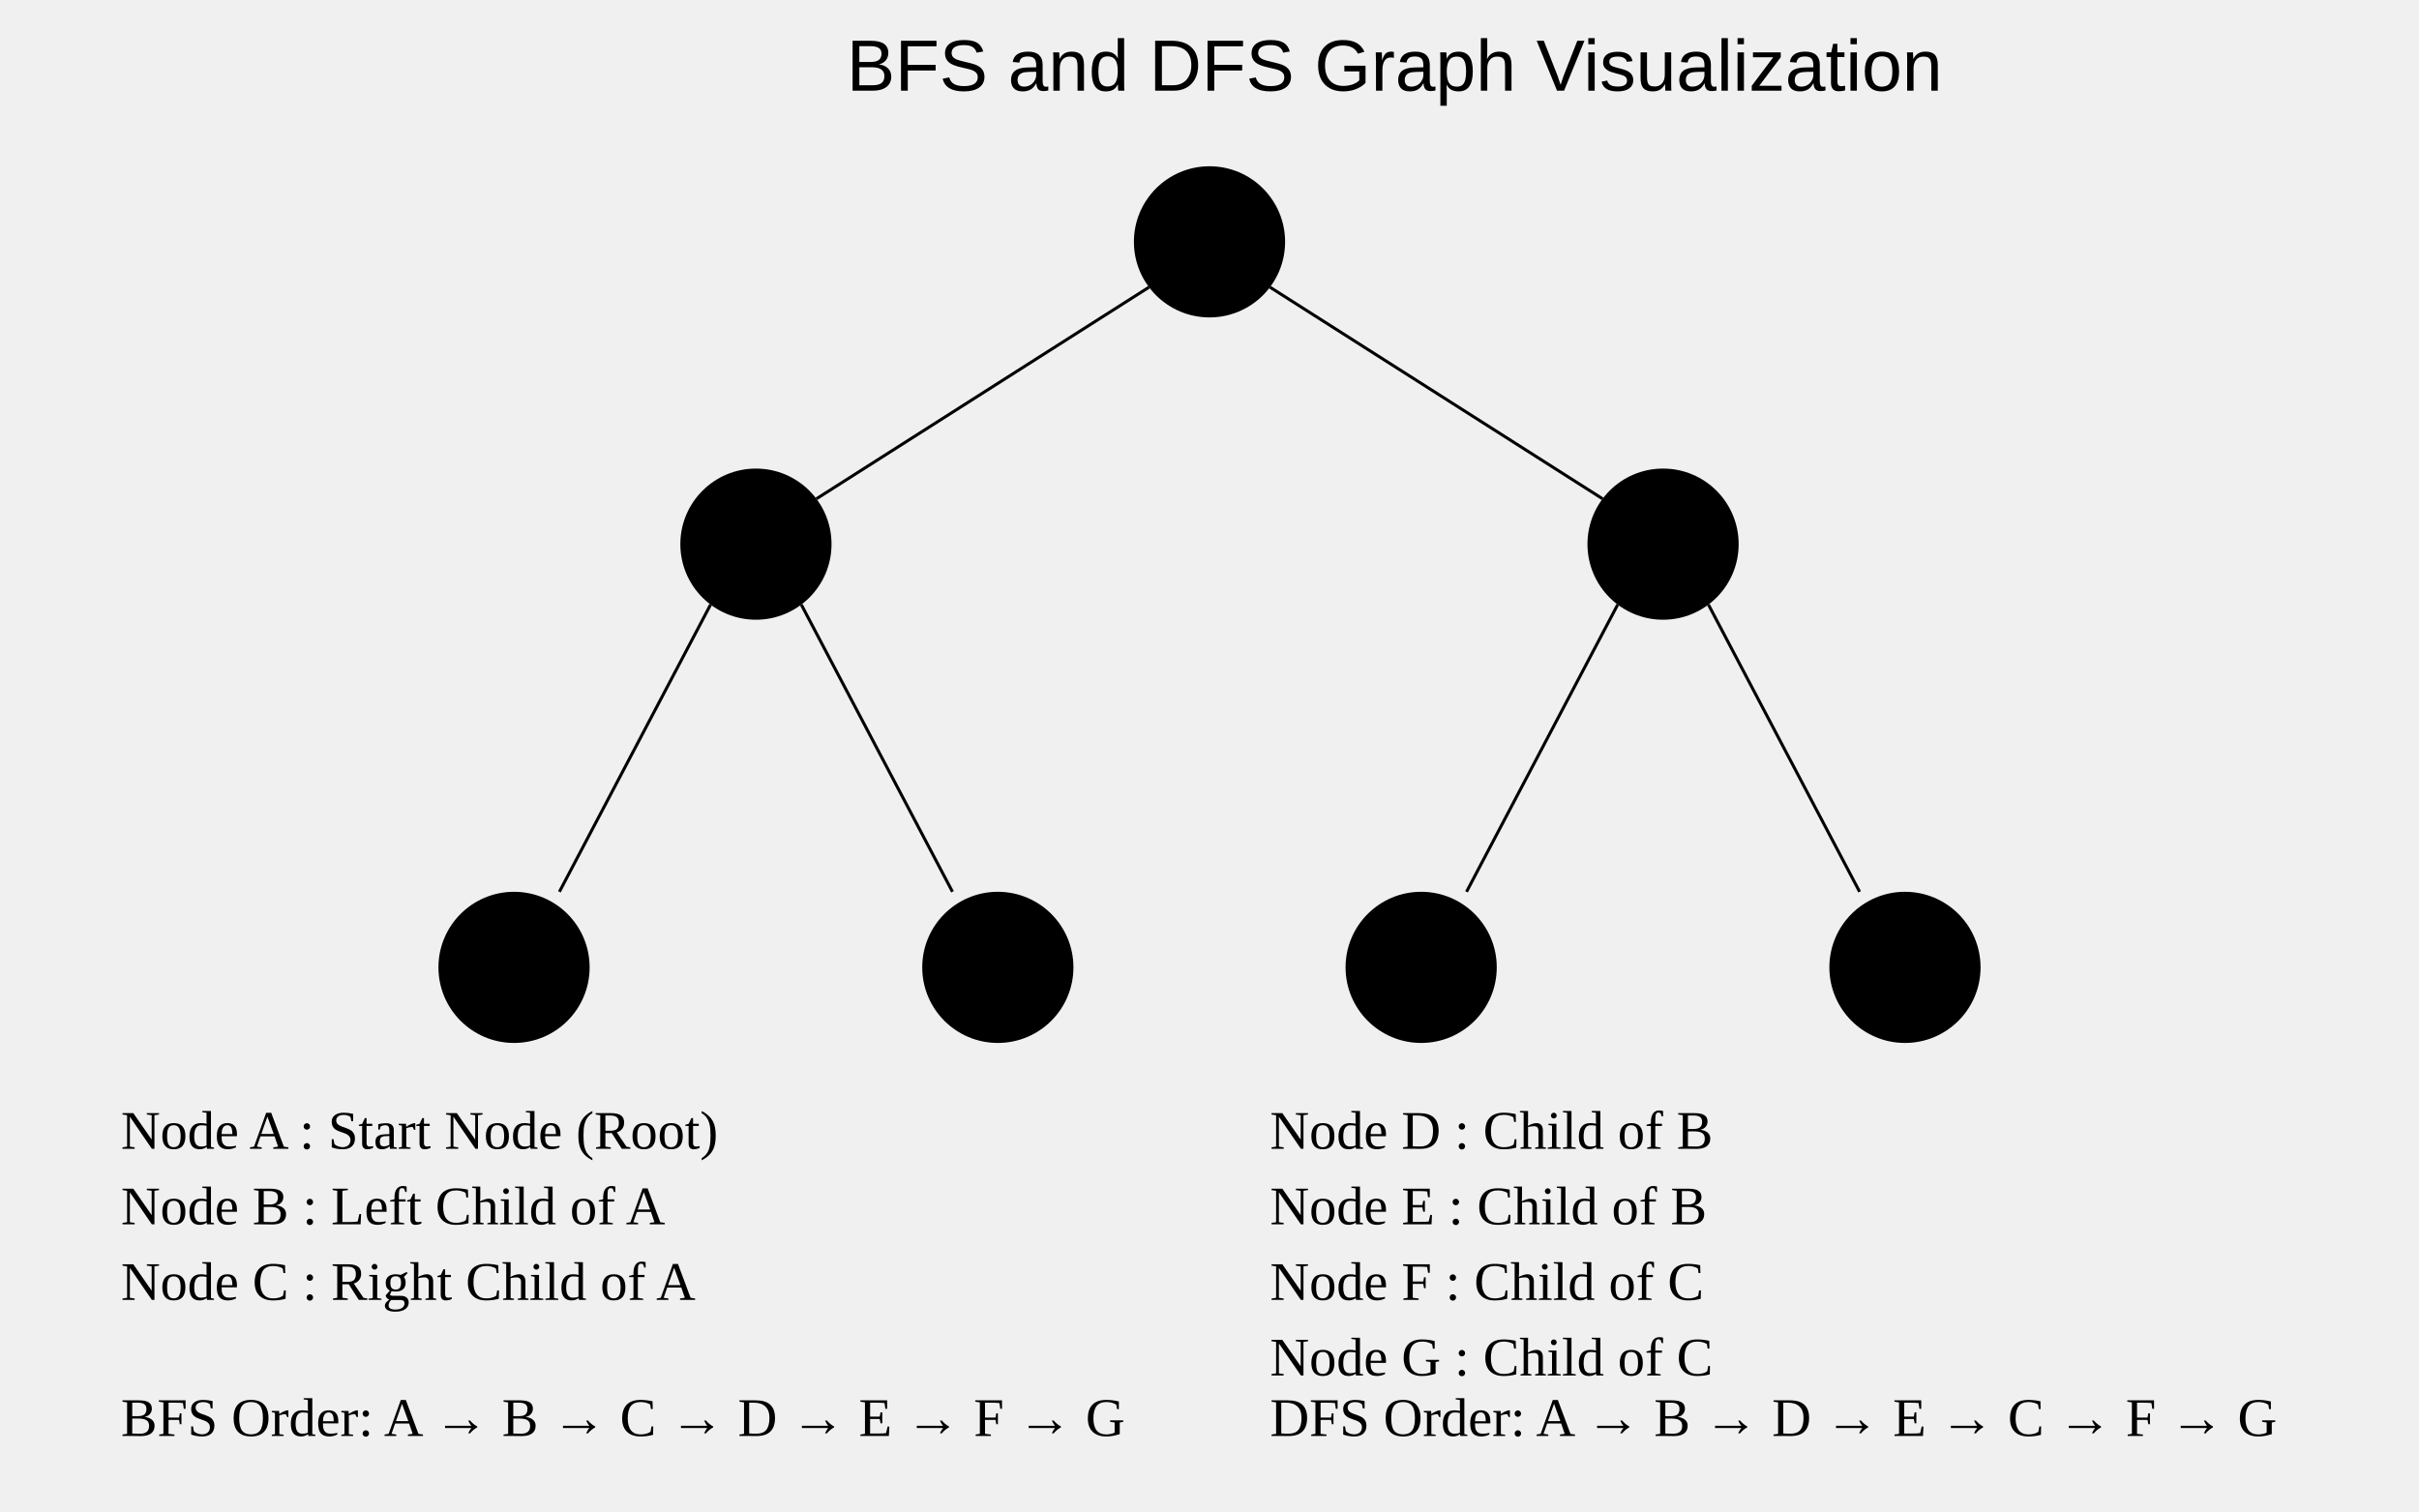
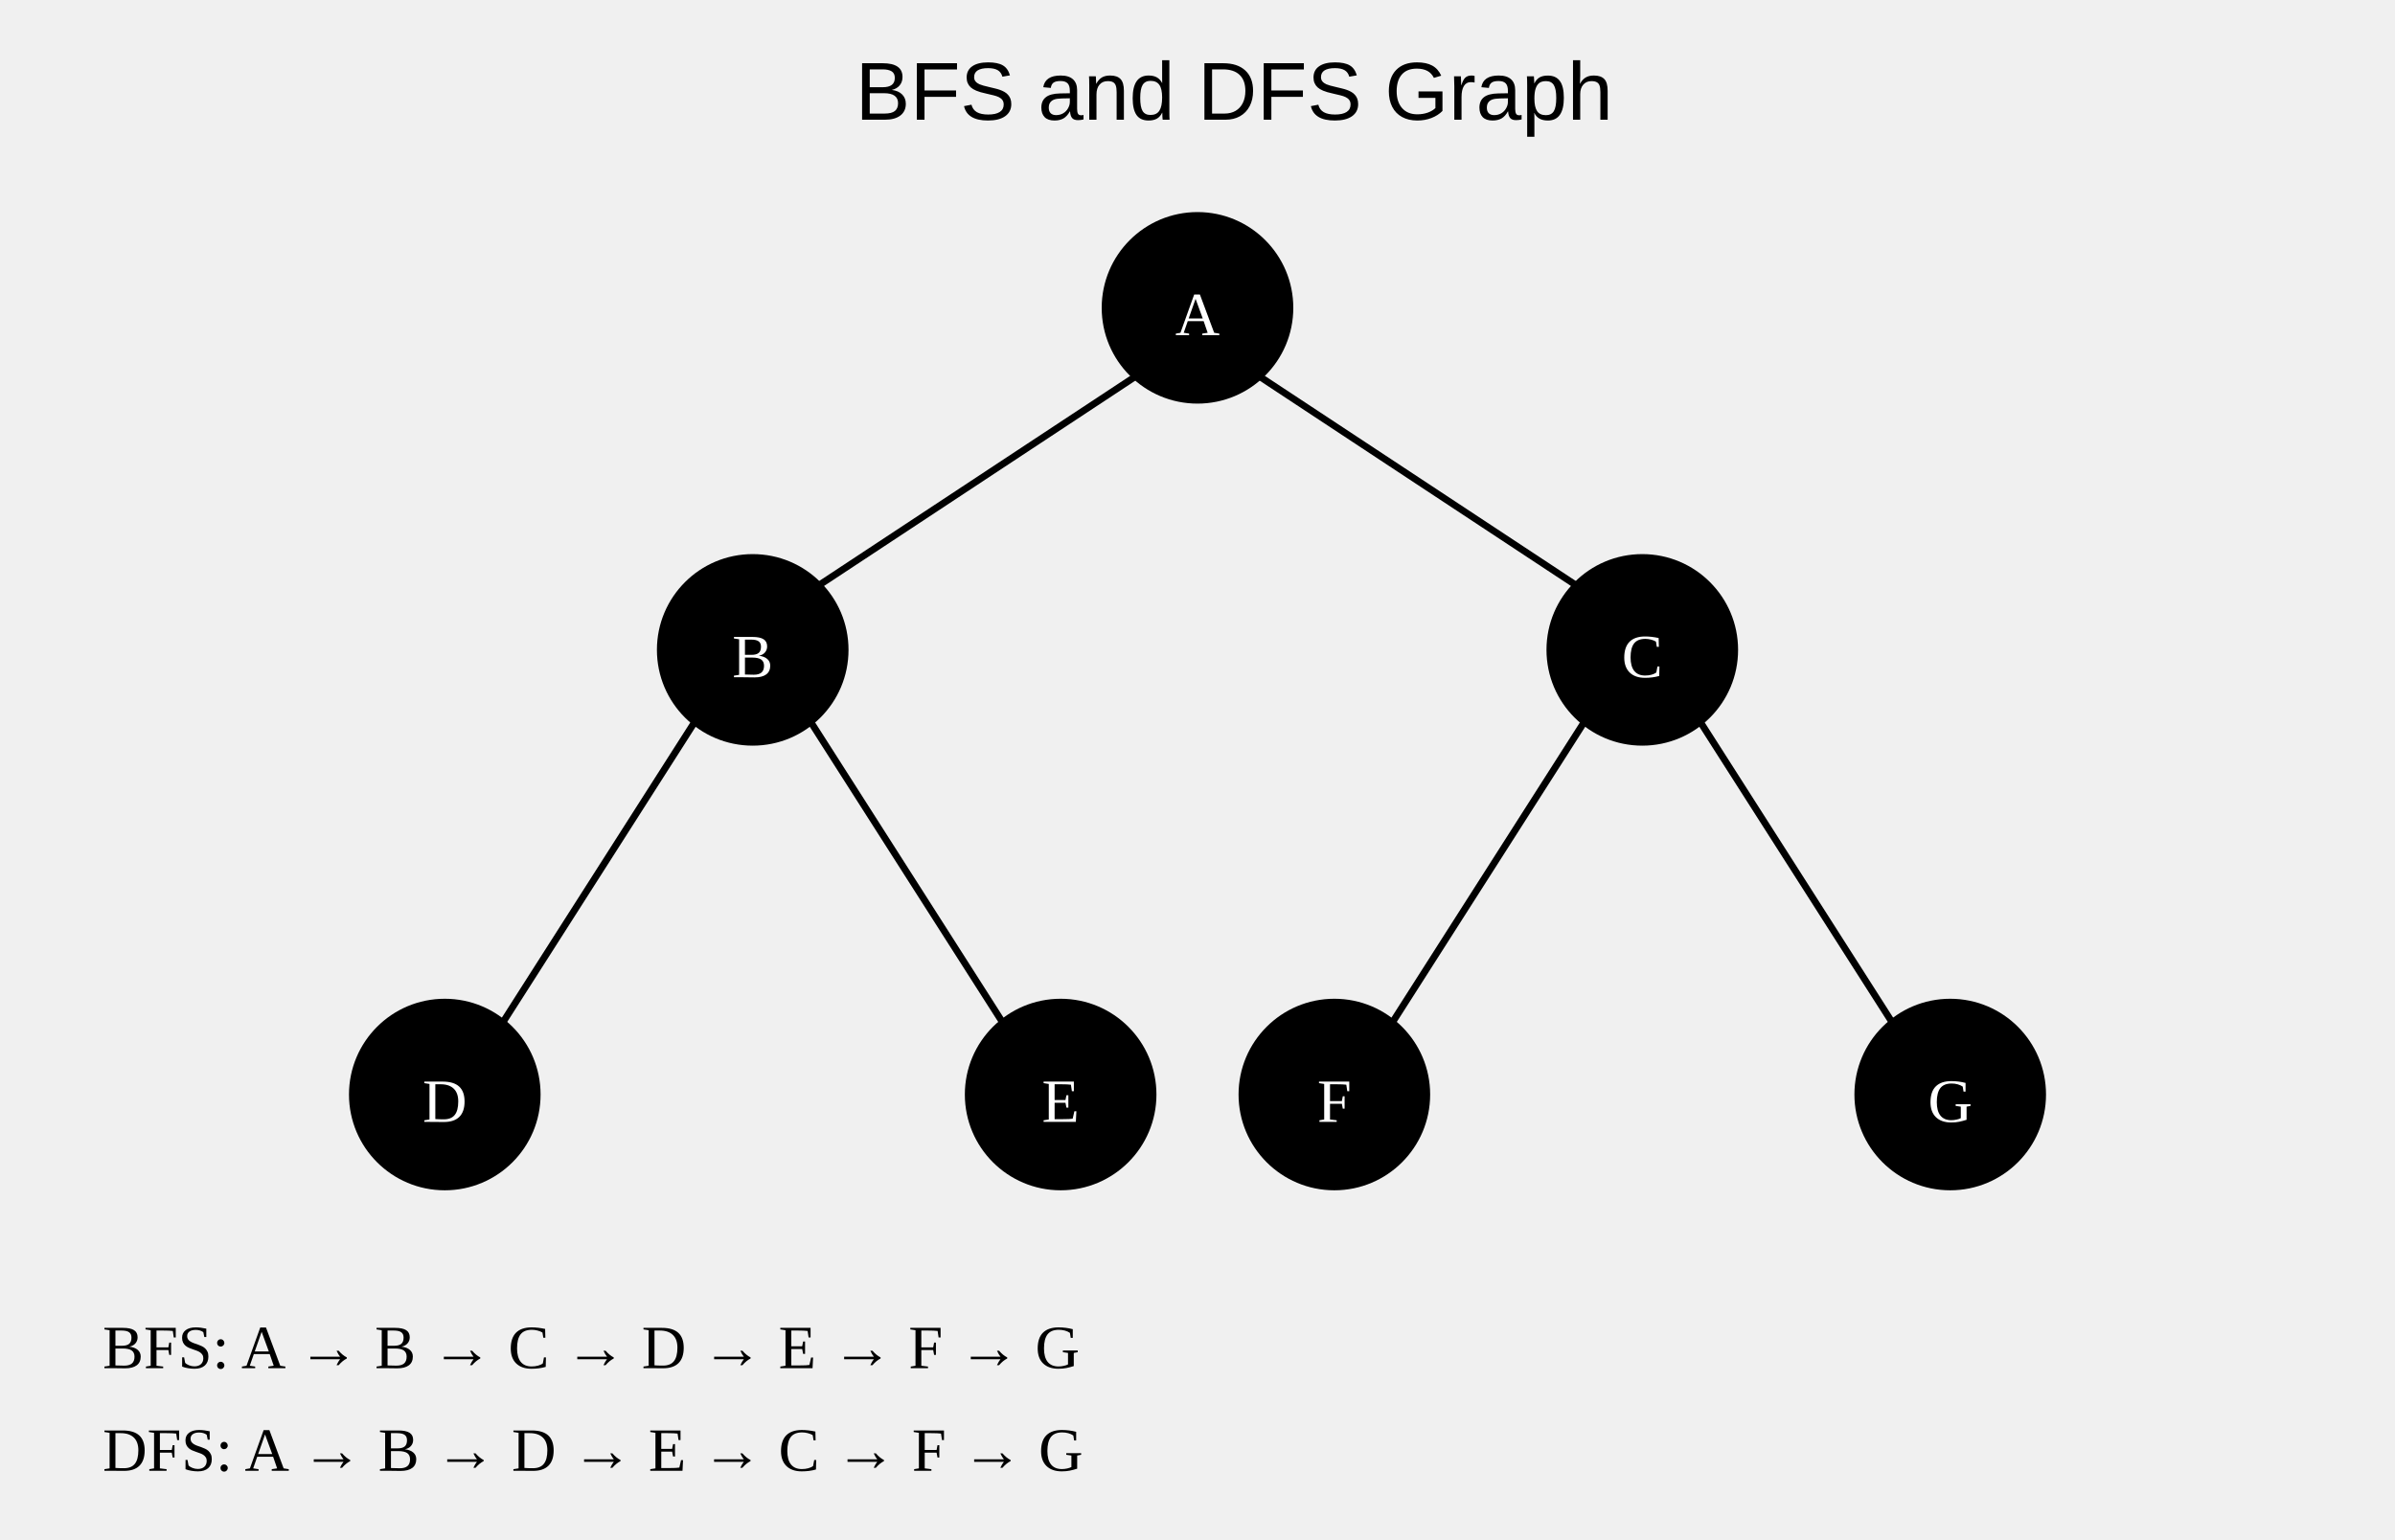
- <svg xmlns="http://www.w3.org/2000/svg" width="800" height="500" viewBox="0 0 800 500">
-   <text x="280" y="30" font-size="24" font-family="Arial">BFS and DFS Graph Visualization</text>
-   <circle cx="400" cy="80" r="25" />
-   <text x="394" y="86">A</text>
-   <circle cx="250" cy="180" r="25" />
-   <text x="244" y="186">B</text>
-   <circle cx="550" cy="180" r="25" />
-   <text x="544" y="186">C</text>
-   <circle cx="170" cy="320" r="25" />
-   <text x="164" y="326">D</text>
-   <circle cx="330" cy="320" r="25" />
-   <text x="324" y="326">E</text>
-   <circle cx="470" cy="320" r="25" />
-   <text x="464" y="326">F</text>
-   <circle cx="630" cy="320" r="25" />
-   <text x="624" y="326">G</text>
-   <line x1="380" y1="95" x2="270" y2="165" stroke="black" />
-   <line x1="420" y1="95" x2="530" y2="165" stroke="black" />
-   <line x1="235" y1="200" x2="185" y2="295" stroke="black" />
-   <line x1="265" y1="200" x2="315" y2="295" stroke="black" />
-   <line x1="535" y1="200" x2="485" y2="295" stroke="black" />
-   <line x1="565" y1="200" x2="615" y2="295" stroke="black" />
-   <text x="40" y="380" font-size="18">Node A : Start Node (Root)</text>
-   <text x="40" y="405" font-size="18">Node B : Left Child of A</text>
-   <text x="40" y="430" font-size="18">Node C : Right Child of A</text>
-   <text x="420" y="380" font-size="18">Node D : Child of B</text>
-   <text x="420" y="405" font-size="18">Node E : Child of B</text>
-   <text x="420" y="430" font-size="18">Node F : Child of C</text>
-   <text x="420" y="455" font-size="18">Node G : Child of C</text>
-   <text x="40" y="475" font-size="18">BFS Order: A → B → C → D → E → F → G</text>
-   <text x="420" y="475" font-size="18">DFS Order: A → B → D → E → C → F → G</text>
+ <svg xmlns="http://www.w3.org/2000/svg" width="700" height="450" viewBox="0 0 700 450">
+   <text x="250" y="35" font-size="24" font-family="Arial">BFS and DFS Graph</text>
+   <circle cx="350" cy="90" r="28" fill="black" />
+   <text x="350" y="98" text-anchor="middle" fill="white" font-size="18">A</text>
+   <circle cx="220" cy="190" r="28" fill="black" />
+   <text x="220" y="198" text-anchor="middle" fill="white" font-size="18">B</text>
+   <circle cx="480" cy="190" r="28" fill="black" />
+   <text x="480" y="198" text-anchor="middle" fill="white" font-size="18">C</text>
+   <circle cx="130" cy="320" r="28" fill="black" />
+   <text x="130" y="328" text-anchor="middle" fill="white" font-size="18">D</text>
+   <circle cx="310" cy="320" r="28" fill="black" />
+   <text x="310" y="328" text-anchor="middle" fill="white" font-size="18">E</text>
+   <circle cx="390" cy="320" r="28" fill="black" />
+   <text x="390" y="328" text-anchor="middle" fill="white" font-size="18">F</text>
+   <circle cx="570" cy="320" r="28" fill="black" />
+   <text x="570" y="328" text-anchor="middle" fill="white" font-size="18">G</text>
+   <line x1="335" y1="108" x2="238" y2="172" stroke="black" stroke-width="2" />
+   <line x1="365" y1="108" x2="462" y2="172" stroke="black" stroke-width="2" />
+   <line x1="205" y1="208" x2="145" y2="302" stroke="black" stroke-width="2" />
+   <line x1="235" y1="208" x2="295" y2="302" stroke="black" stroke-width="2" />
+   <line x1="465" y1="208" x2="405" y2="302" stroke="black" stroke-width="2" />
+   <line x1="495" y1="208" x2="555" y2="302" stroke="black" stroke-width="2" />
+   <text x="30" y="400" font-size="18">BFS: A → B → C → D → E → F → G</text>
+   <text x="30" y="430" font-size="18">DFS: A → B → D → E → C → F → G</text>
</svg>
